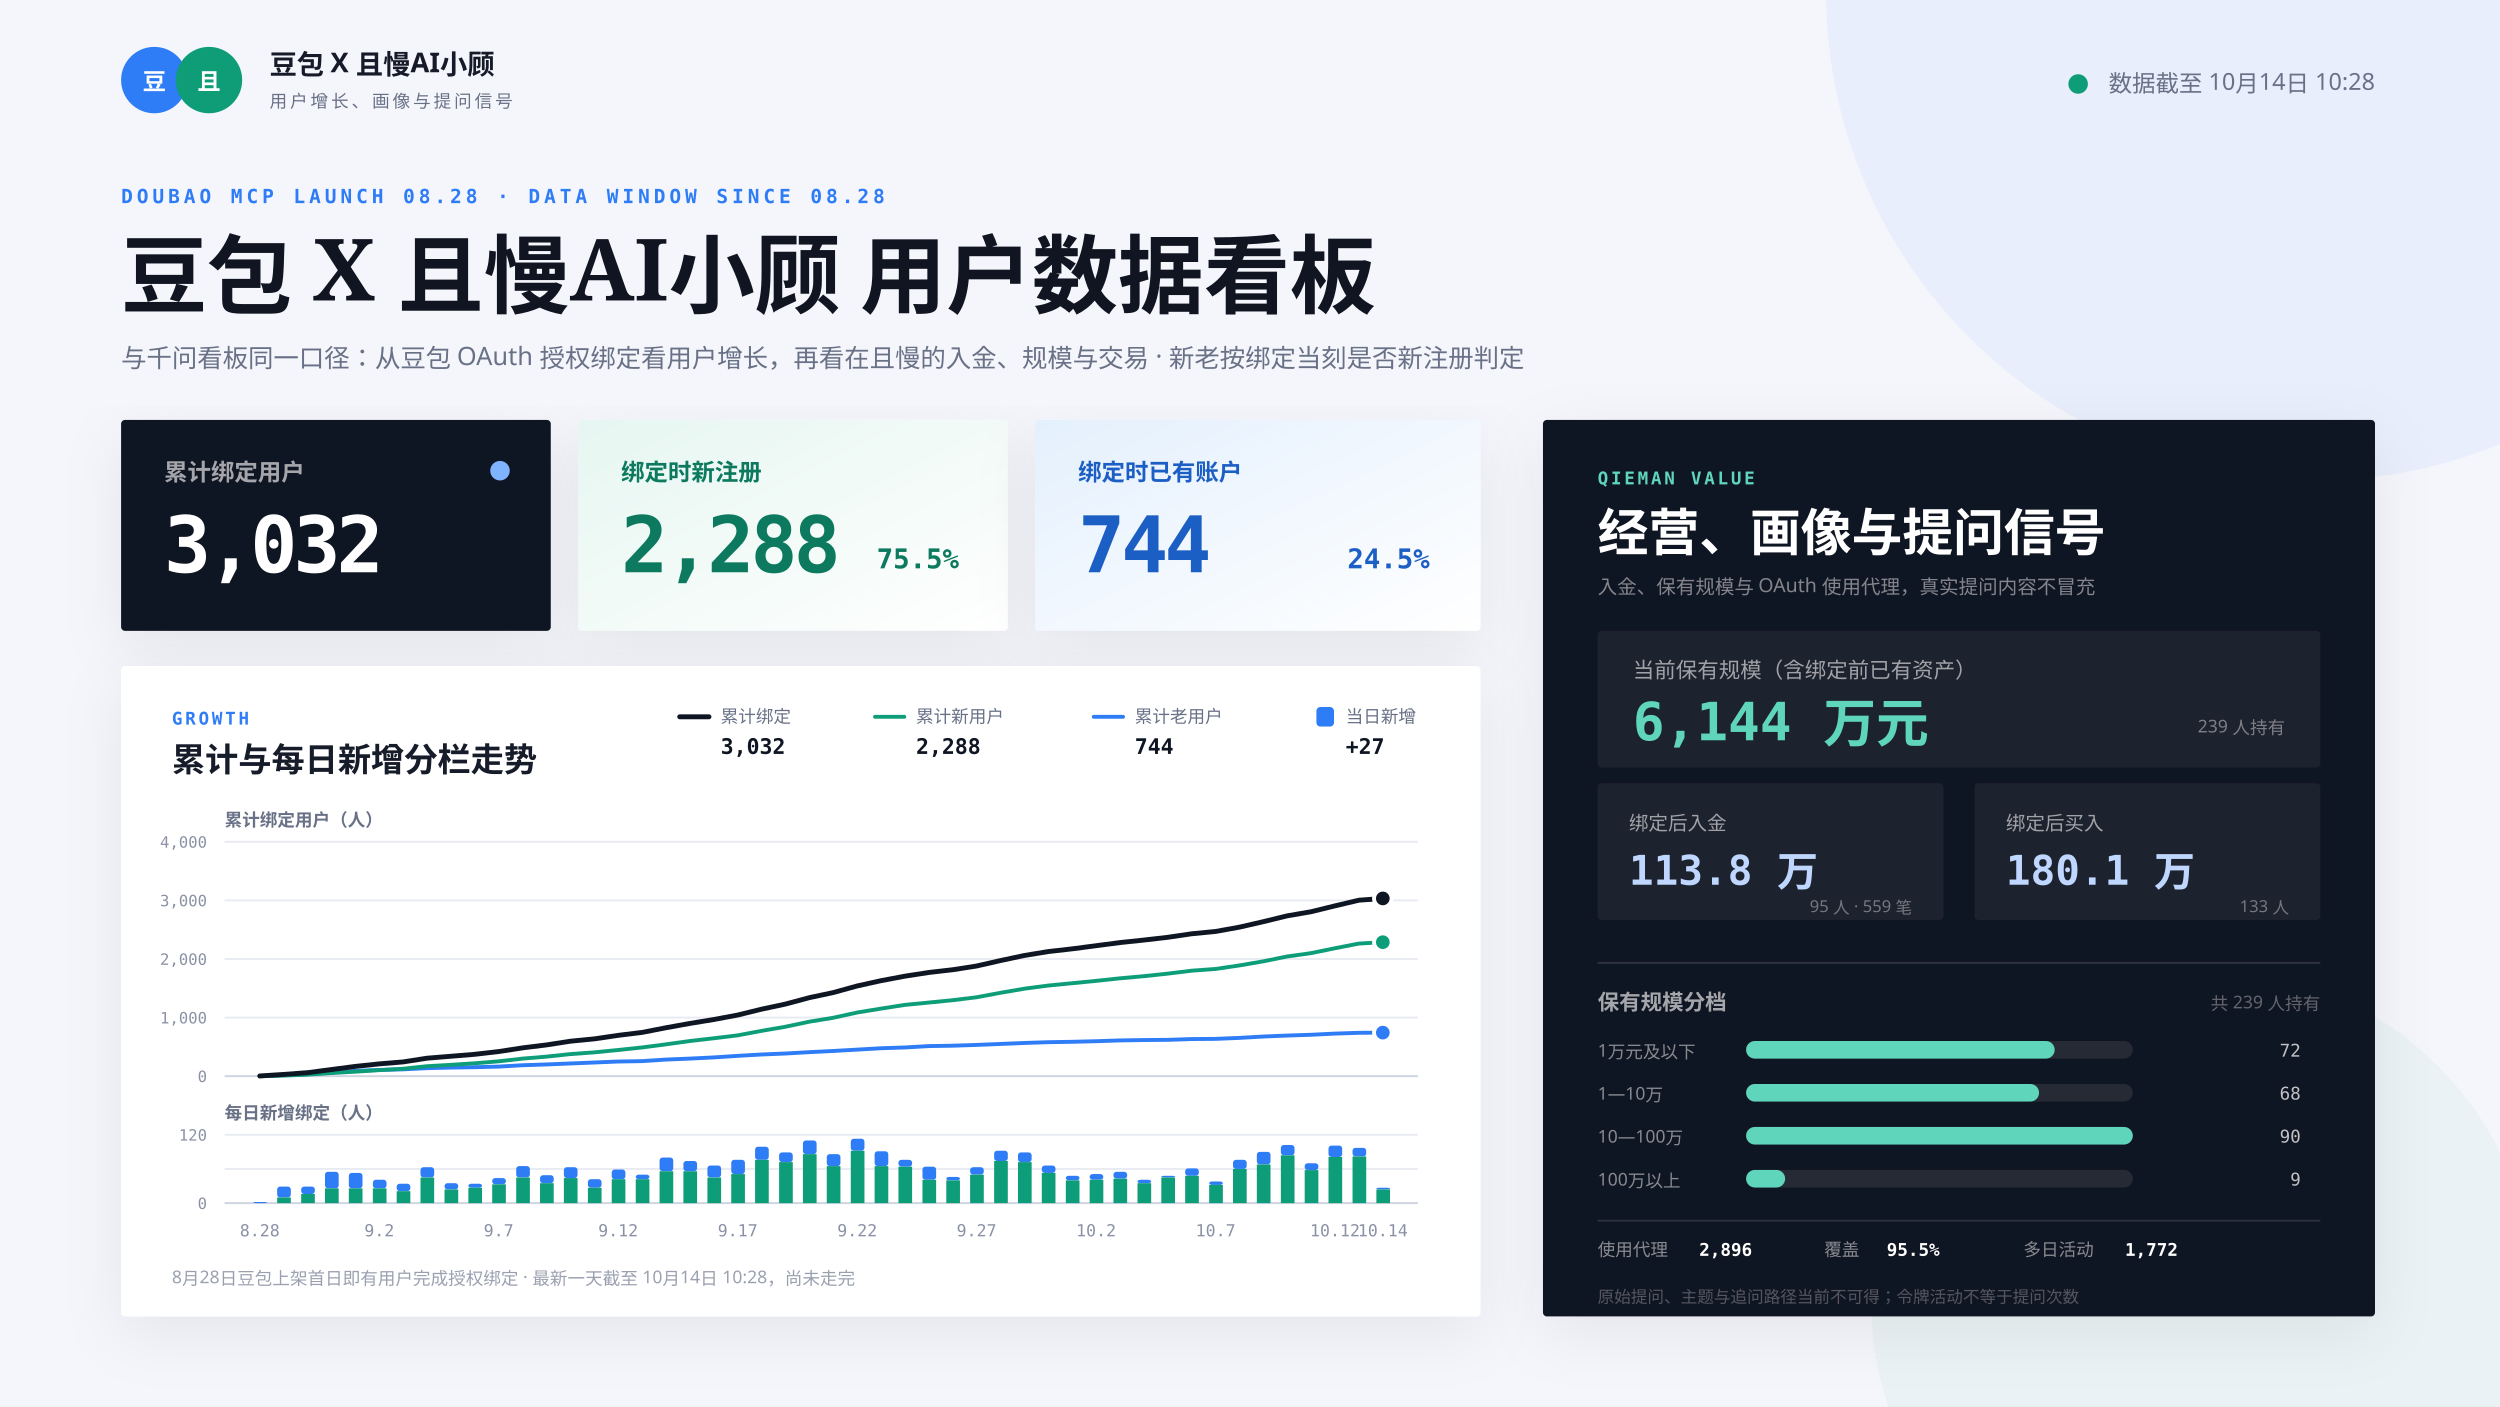
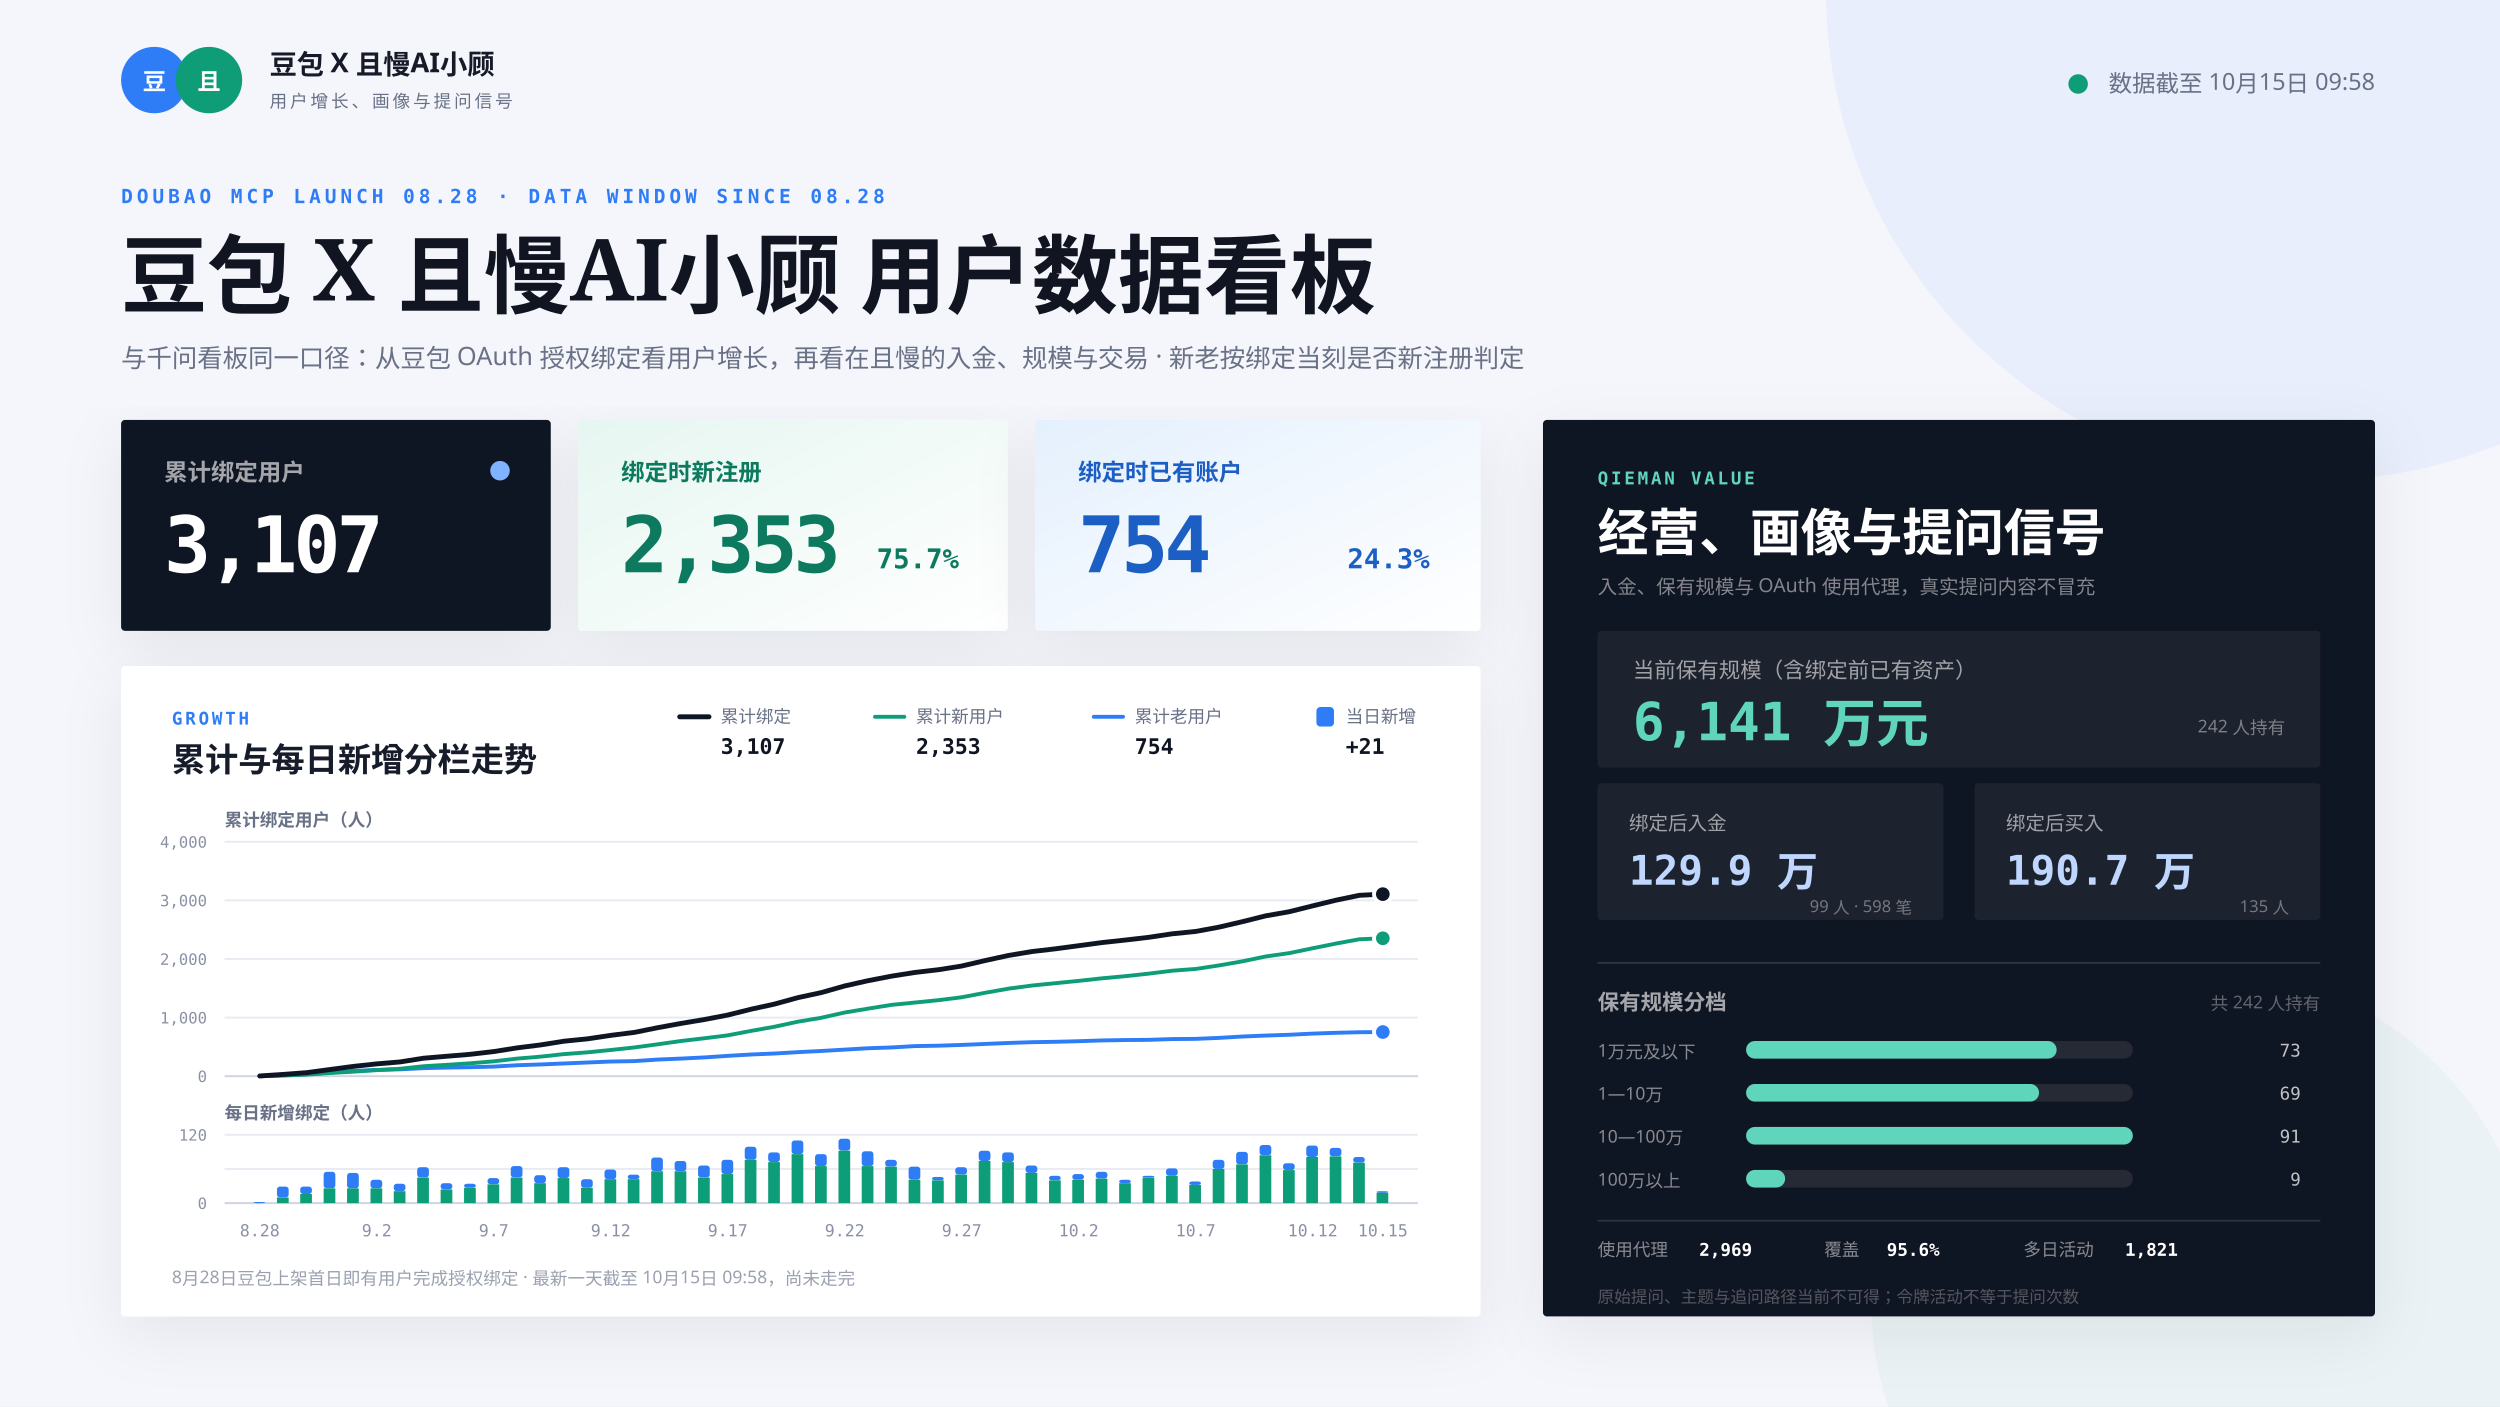
<svg xmlns="http://www.w3.org/2000/svg" width="1280" height="720" viewBox="0 0 1280 720" role="img" aria-labelledby="title desc">
  <defs>
    <linearGradient id="newCard" x1="0" y1="0" x2="1" y2="1">
      <stop offset="0" stop-color="#E6F6F1" />
      <stop offset="1" stop-color="#FFFFFF" />
    </linearGradient>
    <linearGradient id="oldCard" x1="0" y1="0" x2="1" y2="1">
      <stop offset="0" stop-color="#E4F0FD" />
      <stop offset="1" stop-color="#FFFFFF" />
    </linearGradient>
    <filter id="shadow" x="-15%" y="-15%" width="130%" height="140%">
      <feDropShadow dx="0" dy="9" stdDeviation="16" flood-color="#171B29" flood-opacity=".07" />
    </filter>
  </defs>
  <rect width="1280" height="720" fill="#F5F6FB" />
  <circle cx="1185" cy="-4" r="250" fill="#2E7CF6" fill-opacity=".07" />
  <circle cx="1128" cy="666" r="170" fill="#0F9D78" fill-opacity=".045" />
  <g font-family="PingFang SC,Microsoft YaHei,sans-serif">
    <g transform="translate(62 24)">
      <circle cx="17" cy="17" r="17" fill="#2E7CF6" />
      <text x="17" y="22" text-anchor="middle" fill="#FFFFFF" font-size="12" font-weight="700">豆</text>
      <circle cx="45" cy="17" r="17" fill="#0F9D78" />
      <text x="45" y="22" text-anchor="middle" fill="#FFFFFF" font-size="12" font-weight="700">且</text>
      <text x="76" y="14" fill="#171B29" font-size="14" font-weight="700">豆包 X 且慢AI小顾</text>
      <text x="76" y="31" fill="#697187" font-size="9" letter-spacing="1.5">用户增长、画像与提问信号</text>
    </g>
-     <text x="1216" y="47" text-anchor="end" fill="#697187" font-size="12">数据截至 10月14日 10:28</text>
+     <text x="1216" y="47" text-anchor="end" fill="#697187" font-size="12">数据截至 10月15日 09:58</text>
    <circle cx="1064" cy="43" r="5" fill="#0F9D78" />
    <text x="62" y="104" fill="#2E7CF6" font-family="SFMono-Regular,monospace" font-size="10" font-weight="700" letter-spacing="2">DOUBAO MCP LAUNCH 08.28 · DATA WINDOW SINCE 08.28</text>
    <text x="62" y="157" fill="#111522" font-family="Songti SC,STSong,serif" font-size="44" font-weight="700">豆包 X 且慢AI小顾 用户数据看板</text>
    <text x="62" y="188" fill="#697187" font-size="13">与千问看板同一口径：从豆包 OAuth 授权绑定看用户增长，再看在且慢的入金、规模与交易 · 新老按绑定当刻是否新注册判定</text>
    <g transform="translate(62 215)" filter="url(#shadow)">
      <rect width="220" height="108" rx="2" fill="#111522" />
      <text x="22" y="31" fill="#FFFFFF" fill-opacity=".62" font-size="12" font-weight="700">累计绑定用户</text>
-       <text x="22" y="78" fill="#FFFFFF" font-family="SFMono-Regular,monospace" font-size="40" font-weight="800" letter-spacing="-2">3,032</text>
+       <text x="22" y="78" fill="#FFFFFF" font-family="SFMono-Regular,monospace" font-size="40" font-weight="800" letter-spacing="-2">3,107</text>
      <circle cx="194" cy="26" r="5" fill="#7FB3FF" />
    </g>
    <g transform="translate(296 215)" filter="url(#shadow)">
      <rect width="220" height="108" rx="2" fill="url(#newCard)" />
      <text x="22" y="31" fill="#0A7A5E" font-size="12" font-weight="700">绑定时新注册</text>
-       <text x="22" y="78" fill="#0A7A5E" font-family="SFMono-Regular,monospace" font-size="40" font-weight="800" letter-spacing="-2">2,288</text>
-       <text x="195" y="76" text-anchor="end" fill="#0A7A5E" font-family="SFMono-Regular,monospace" font-size="14" font-weight="700">75.5%</text>
+       <text x="22" y="78" fill="#0A7A5E" font-family="SFMono-Regular,monospace" font-size="40" font-weight="800" letter-spacing="-2">2,353</text>
+       <text x="195" y="76" text-anchor="end" fill="#0A7A5E" font-family="SFMono-Regular,monospace" font-size="14" font-weight="700">75.7%</text>
    </g>
    <g transform="translate(530 215)" filter="url(#shadow)">
      <rect width="228" height="108" rx="2" fill="url(#oldCard)" />
      <text x="22" y="31" fill="#1F5FC4" font-size="12" font-weight="700">绑定时已有账户</text>
-       <text x="22" y="78" fill="#1F5FC4" font-family="SFMono-Regular,monospace" font-size="40" font-weight="800" letter-spacing="-2">744</text>
-       <text x="202" y="76" text-anchor="end" fill="#1F5FC4" font-family="SFMono-Regular,monospace" font-size="14" font-weight="700">24.5%</text>
+       <text x="22" y="78" fill="#1F5FC4" font-family="SFMono-Regular,monospace" font-size="40" font-weight="800" letter-spacing="-2">754</text>
+       <text x="202" y="76" text-anchor="end" fill="#1F5FC4" font-family="SFMono-Regular,monospace" font-size="14" font-weight="700">24.3%</text>
    </g>
    <g transform="translate(62 341)" filter="url(#shadow)">
      <rect width="696" height="333" rx="2" fill="#FFFFFF" />
      <text x="26" y="30" fill="#2E7CF6" font-family="SFMono-Regular,monospace" font-size="9" font-weight="700" letter-spacing="1.4">GROWTH</text>
      <text x="26" y="54" fill="#171B29" font-size="17" font-weight="700">累计与每日新增分栏走势</text>
      <g font-size="9">
        <line x1="286" y1="26" x2="301" y2="26" stroke="#111522" stroke-width="2.5" stroke-linecap="round" />
        <text x="307" y="29" fill="#697187">累计绑定</text>
-         <text x="307" y="45" fill="#111522" font-family="SFMono-Regular,monospace" font-size="11" font-weight="700">3,032</text>
+         <text x="307" y="45" fill="#111522" font-family="SFMono-Regular,monospace" font-size="11" font-weight="700">3,107</text>
        <line x1="386" y1="26" x2="401" y2="26" stroke="#0F9D78" stroke-width="2" stroke-linecap="round" />
        <text x="407" y="29" fill="#697187">累计新用户</text>
-         <text x="407" y="45" fill="#111522" font-family="SFMono-Regular,monospace" font-size="11" font-weight="700">2,288</text>
+         <text x="407" y="45" fill="#111522" font-family="SFMono-Regular,monospace" font-size="11" font-weight="700">2,353</text>
        <line x1="498" y1="26" x2="513" y2="26" stroke="#2E7CF6" stroke-width="2" stroke-linecap="round" />
        <text x="519" y="29" fill="#697187">累计老用户</text>
-         <text x="519" y="45" fill="#111522" font-family="SFMono-Regular,monospace" font-size="11" font-weight="700">744</text>
+         <text x="519" y="45" fill="#111522" font-family="SFMono-Regular,monospace" font-size="11" font-weight="700">754</text>
        <rect x="612" y="21" width="9" height="10" rx="2" fill="#2E7CF6" />
        <text x="627" y="29" fill="#697187">当日新增</text>
-         <text x="627" y="45" fill="#111522" font-family="SFMono-Regular,monospace" font-size="11" font-weight="700">+27</text>
+         <text x="627" y="45" fill="#111522" font-family="SFMono-Regular,monospace" font-size="11" font-weight="700">+21</text>
      </g>
      <text x="53" y="82" fill="#697187" font-size="9" font-weight="700">累计绑定用户（人）</text>
      <g stroke="#E9EBF3" stroke-width="1">
        <line x1="53" y1="180" x2="664" y2="180" />
        <line x1="53" y1="150" x2="664" y2="150" />
        <line x1="53" y1="120" x2="664" y2="120" />
        <line x1="53" y1="90" x2="664" y2="90" />
      </g>
      <line x1="53" y1="210" x2="664" y2="210" stroke="#CFD4E1" stroke-width="1" />
      <g fill="#8A91A5" font-family="SFMono-Regular,monospace" font-size="8">
        <text x="44" y="213" text-anchor="end">0</text>
        <text x="44" y="183" text-anchor="end">1,000</text>
        <text x="44" y="153" text-anchor="end">2,000</text>
        <text x="44" y="123" text-anchor="end">3,000</text>
        <text x="44" y="93" text-anchor="end">4,000</text>
      </g>
-       <path d="M71.0 209.9 L83.2 209.4 L95.5 209.0 L107.7 208.1 L119.9 207.3 L132.2 206.8 L144.4 206.5 L156.6 205.9 L168.9 205.6 L181.1 205.4 L193.3 205.1 L205.6 204.4 L217.8 204.0 L230.0 203.5 L242.3 203.0 L254.5 202.5 L266.7 202.3 L279.0 201.5 L291.2 201.0 L303.4 200.4 L315.7 199.6 L327.9 198.9 L340.1 198.4 L352.4 197.7 L364.6 197.1 L376.9 196.4 L389.1 195.7 L401.3 195.3 L413.6 194.6 L425.8 194.4 L438.0 194.0 L450.3 193.5 L462.5 193.0 L474.7 192.6 L487.0 192.4 L499.2 192.1 L511.4 191.7 L523.7 191.5 L535.9 191.4 L548.1 191.0 L560.4 190.9 L572.6 190.4 L584.8 189.7 L597.1 189.2 L609.3 188.8 L621.5 188.2 L633.8 187.8 L646.0 187.7" fill="none" stroke="#2E7CF6" stroke-width="2" stroke-linecap="round" stroke-linejoin="round" />
-       <path d="M71.0 210.0 L83.2 209.7 L95.5 209.2 L107.7 208.4 L119.9 207.7 L132.2 206.9 L144.4 206.2 L156.6 204.9 L168.9 204.2 L181.1 203.4 L193.3 202.4 L205.6 201.0 L217.8 200.0 L230.0 198.7 L242.3 197.8 L254.5 196.6 L266.7 195.3 L279.0 193.7 L291.2 192.0 L303.4 190.6 L315.7 189.1 L327.9 186.8 L340.1 184.7 L352.4 182.1 L364.6 180.1 L376.9 177.4 L389.1 175.4 L401.3 173.5 L413.6 172.3 L425.8 171.1 L438.0 169.6 L450.3 167.3 L462.5 165.2 L474.7 163.6 L487.0 162.4 L499.2 161.2 L511.4 159.9 L523.7 158.8 L535.9 157.5 L548.1 156.0 L560.4 155.1 L572.6 153.3 L584.8 151.2 L597.1 148.7 L609.3 147.0 L621.5 144.5 L633.8 142.1 L646.0 141.4" fill="none" stroke="#0F9D78" stroke-width="2" stroke-linecap="round" stroke-linejoin="round" />
-       <path d="M71.0 209.9 L83.2 209.1 L95.5 208.2 L107.7 206.6 L119.9 205.0 L132.2 203.7 L144.4 202.7 L156.6 200.8 L168.9 199.8 L181.1 198.8 L193.3 197.4 L205.6 195.5 L217.8 194.0 L230.0 192.1 L242.3 190.9 L254.5 189.1 L266.7 187.6 L279.0 185.2 L291.2 183.0 L303.4 181.0 L315.7 178.7 L327.9 175.7 L340.1 173.1 L352.4 169.8 L364.6 167.2 L376.9 163.8 L389.1 161.1 L401.3 158.8 L413.6 156.9 L425.8 155.5 L438.0 153.6 L450.3 150.8 L462.5 148.2 L474.7 146.2 L487.0 144.8 L499.2 143.2 L511.4 141.6 L523.7 140.3 L535.9 138.9 L548.1 137.1 L560.4 135.9 L572.6 133.7 L584.8 130.9 L597.1 127.9 L609.3 125.8 L621.5 122.8 L633.8 119.9 L646.0 119.0" fill="none" stroke="#111522" stroke-width="2.5" stroke-linecap="round" stroke-linejoin="round" />
+       <path d="M71.0 209.9 L83.0 209.4 L95.0 209.0 L106.9 208.1 L118.9 207.3 L130.9 206.8 L142.9 206.5 L154.9 205.9 L166.8 205.6 L178.8 205.4 L190.8 205.1 L202.8 204.4 L214.8 204.0 L226.7 203.5 L238.7 203.0 L250.7 202.5 L262.7 202.3 L274.6 201.5 L286.6 201.0 L298.6 200.4 L310.6 199.6 L322.6 198.9 L334.5 198.4 L346.5 197.7 L358.5 197.1 L370.5 196.4 L382.5 195.7 L394.4 195.3 L406.4 194.6 L418.4 194.4 L430.4 194.0 L442.4 193.5 L454.3 193.0 L466.3 192.6 L478.3 192.4 L490.3 192.1 L502.2 191.7 L514.2 191.5 L526.2 191.4 L538.2 191.0 L550.2 190.9 L562.1 190.4 L574.1 189.7 L586.1 189.2 L598.1 188.8 L610.1 188.2 L622.0 187.8 L634.0 187.5 L646.0 187.4" fill="none" stroke="#2E7CF6" stroke-width="2" stroke-linecap="round" stroke-linejoin="round" />
+       <path d="M71.0 210.0 L83.0 209.7 L95.0 209.2 L106.9 208.4 L118.9 207.7 L130.9 206.9 L142.9 206.2 L154.9 204.9 L166.8 204.2 L178.8 203.4 L190.8 202.4 L202.8 201.0 L214.8 200.0 L226.7 198.7 L238.7 197.8 L250.7 196.6 L262.7 195.3 L274.6 193.7 L286.6 192.0 L298.6 190.6 L310.6 189.1 L322.6 186.8 L334.5 184.7 L346.5 182.1 L358.5 180.1 L370.5 177.4 L382.5 175.4 L394.4 173.5 L406.4 172.3 L418.4 171.1 L430.4 169.6 L442.4 167.3 L454.3 165.2 L466.3 163.6 L478.3 162.4 L490.3 161.2 L502.2 159.9 L514.2 158.8 L526.2 157.5 L538.2 156.0 L550.2 155.1 L562.1 153.3 L574.1 151.2 L586.1 148.7 L598.1 147.0 L610.1 144.5 L622.0 142.1 L634.0 139.9 L646.0 139.4" fill="none" stroke="#0F9D78" stroke-width="2" stroke-linecap="round" stroke-linejoin="round" />
+       <path d="M71.0 209.9 L83.0 209.1 L95.0 208.2 L106.9 206.6 L118.9 205.0 L130.9 203.7 L142.9 202.7 L154.9 200.8 L166.8 199.8 L178.8 198.8 L190.8 197.4 L202.8 195.5 L214.8 194.0 L226.7 192.1 L238.7 190.9 L250.7 189.1 L262.7 187.6 L274.6 185.2 L286.6 183.0 L298.6 181.0 L310.6 178.7 L322.6 175.7 L334.5 173.1 L346.5 169.8 L358.5 167.2 L370.5 163.8 L382.5 161.1 L394.4 158.8 L406.4 156.9 L418.4 155.5 L430.4 153.6 L442.4 150.8 L454.3 148.2 L466.3 146.2 L478.3 144.8 L490.3 143.2 L502.2 141.6 L514.2 140.3 L526.2 138.9 L538.2 137.1 L550.2 135.9 L562.1 133.7 L574.1 130.9 L586.1 127.9 L598.1 125.8 L610.1 122.8 L622.0 119.9 L634.0 117.4 L646.0 116.8" fill="none" stroke="#111522" stroke-width="2.5" stroke-linecap="round" stroke-linejoin="round" />
      <g stroke="#FFFFFF" stroke-width="2">
-         <circle cx="646.0" cy="119.0" r="4.5" fill="#111522" />
-         <circle cx="646.0" cy="141.4" r="4.5" fill="#0F9D78" />
-         <circle cx="646.0" cy="187.7" r="4.5" fill="#2E7CF6" />
+         <circle cx="646.0" cy="116.8" r="4.5" fill="#111522" />
+         <circle cx="646.0" cy="139.4" r="4.5" fill="#0F9D78" />
+         <circle cx="646.0" cy="187.4" r="4.5" fill="#2E7CF6" />
      </g>
      <text x="53" y="232" fill="#697187" font-size="9" font-weight="700">每日新增绑定（人）</text>
      <g stroke="#E9EBF3" stroke-width="1">
        <line x1="53" y1="240" x2="664" y2="240" />
        <line x1="53" y1="257.5" x2="664" y2="257.5" />
      </g>
      <line x1="53" y1="275" x2="664" y2="275" stroke="#CFD4E1" stroke-width="1" />
      <g fill="#8A91A5" font-family="SFMono-Regular,monospace" font-size="8">
        <text x="44" y="243" text-anchor="end">120</text>
        <text x="44" y="278" text-anchor="end">0</text>
      </g>
      <g fill="#2E7CF6">
-         <rect x="67.7" y="274.42" width="7" height="0.58" rx="1.5" />
-         <rect x="79.9" y="266.54" width="7" height="5.54" rx="1.5" />
-         <rect x="92.2" y="266.54" width="7" height="3.79" rx="1.5" />
-         <rect x="104.4" y="258.96" width="7" height="8.46" rx="1.5" />
-         <rect x="116.6" y="259.54" width="7" height="7.88" rx="1.5" />
-         <rect x="128.9" y="263.04" width="7" height="4.38" rx="1.5" />
-         <rect x="141.1" y="265.08" width="7" height="3.79" rx="1.5" />
-         <rect x="153.3" y="256.62" width="7" height="5.25" rx="1.5" />
-         <rect x="165.6" y="264.79" width="7" height="3.21" rx="1.5" />
-         <rect x="177.8" y="265.08" width="7" height="2.04" rx="1.5" />
-         <rect x="190.0" y="262.17" width="7" height="3.21" rx="1.5" />
-         <rect x="202.3" y="256.04" width="7" height="5.83" rx="1.5" />
-         <rect x="214.5" y="260.71" width="7" height="4.08" rx="1.5" />
-         <rect x="226.7" y="256.62" width="7" height="5.54" rx="1.5" />
-         <rect x="239.0" y="262.75" width="7" height="4.38" rx="1.5" />
-         <rect x="251.2" y="257.79" width="7" height="4.96" rx="1.5" />
-         <rect x="263.5" y="260.42" width="7" height="2.33" rx="1.5" />
-         <rect x="275.7" y="251.67" width="7" height="7.00" rx="1.5" />
-         <rect x="287.9" y="253.42" width="7" height="5.25" rx="1.5" />
-         <rect x="300.2" y="255.75" width="7" height="6.12" rx="1.5" />
-         <rect x="312.4" y="252.83" width="7" height="7.29" rx="1.5" />
-         <rect x="324.6" y="246.12" width="7" height="6.71" rx="1.5" />
-         <rect x="336.9" y="249.04" width="7" height="4.96" rx="1.5" />
-         <rect x="349.1" y="242.92" width="7" height="7.00" rx="1.5" />
-         <rect x="361.3" y="249.92" width="7" height="6.13" rx="1.5" />
-         <rect x="373.6" y="242.04" width="7" height="6.12" rx="1.5" />
-         <rect x="385.8" y="248.46" width="7" height="7.58" rx="1.5" />
-         <rect x="398.0" y="252.83" width="7" height="3.50" rx="1.5" />
-         <rect x="410.3" y="256.33" width="7" height="6.71" rx="1.5" />
-         <rect x="422.5" y="261.58" width="7" height="1.75" rx="1.5" />
-         <rect x="434.7" y="256.62" width="7" height="3.79" rx="1.5" />
-         <rect x="447.0" y="248.17" width="7" height="5.25" rx="1.5" />
-         <rect x="459.2" y="249.04" width="7" height="4.96" rx="1.5" />
-         <rect x="471.4" y="255.75" width="7" height="3.79" rx="1.5" />
-         <rect x="483.7" y="261.00" width="7" height="2.33" rx="1.5" />
-         <rect x="495.9" y="260.12" width="7" height="2.92" rx="1.5" />
-         <rect x="508.1" y="258.96" width="7" height="3.50" rx="1.5" />
-         <rect x="520.4" y="263.04" width="7" height="1.75" rx="1.5" />
-         <rect x="532.6" y="261.00" width="7" height="0.88" rx="1.5" />
-         <rect x="544.8" y="257.21" width="7" height="3.79" rx="1.5" />
-         <rect x="557.1" y="263.92" width="7" height="1.75" rx="1.5" />
-         <rect x="569.3" y="252.83" width="7" height="4.67" rx="1.5" />
-         <rect x="581.5" y="248.75" width="7" height="6.42" rx="1.5" />
-         <rect x="593.8" y="245.25" width="7" height="5.25" rx="1.5" />
-         <rect x="606.0" y="254.58" width="7" height="3.50" rx="1.5" />
-         <rect x="618.2" y="245.54" width="7" height="5.83" rx="1.5" />
-         <rect x="630.5" y="246.71" width="7" height="4.38" rx="1.5" />
-         <rect x="642.7" y="267.12" width="7" height="0.88" rx="1.5" />
+         <rect x="67.8" y="274.42" width="6" height="0.58" rx="1.5" />
+         <rect x="79.8" y="266.54" width="6" height="5.54" rx="1.5" />
+         <rect x="91.7" y="266.54" width="6" height="3.79" rx="1.5" />
+         <rect x="103.7" y="258.96" width="6" height="8.46" rx="1.5" />
+         <rect x="115.7" y="259.54" width="6" height="7.88" rx="1.5" />
+         <rect x="127.7" y="263.04" width="6" height="4.38" rx="1.5" />
+         <rect x="139.6" y="265.08" width="6" height="3.79" rx="1.5" />
+         <rect x="151.6" y="256.62" width="6" height="5.25" rx="1.5" />
+         <rect x="163.6" y="264.79" width="6" height="3.21" rx="1.5" />
+         <rect x="175.6" y="265.08" width="6" height="2.04" rx="1.5" />
+         <rect x="187.6" y="262.17" width="6" height="3.21" rx="1.5" />
+         <rect x="199.5" y="256.04" width="6" height="5.83" rx="1.5" />
+         <rect x="211.5" y="260.71" width="6" height="4.08" rx="1.5" />
+         <rect x="223.5" y="256.62" width="6" height="5.54" rx="1.5" />
+         <rect x="235.5" y="262.75" width="6" height="4.38" rx="1.5" />
+         <rect x="247.5" y="257.79" width="6" height="4.96" rx="1.5" />
+         <rect x="259.4" y="260.42" width="6" height="2.33" rx="1.5" />
+         <rect x="271.4" y="251.67" width="6" height="7.00" rx="1.5" />
+         <rect x="283.4" y="253.42" width="6" height="5.25" rx="1.5" />
+         <rect x="295.4" y="255.75" width="6" height="6.12" rx="1.5" />
+         <rect x="307.4" y="252.83" width="6" height="7.29" rx="1.5" />
+         <rect x="319.3" y="246.12" width="6" height="6.71" rx="1.5" />
+         <rect x="331.3" y="249.04" width="6" height="4.96" rx="1.5" />
+         <rect x="343.3" y="242.92" width="6" height="7.00" rx="1.5" />
+         <rect x="355.3" y="249.92" width="6" height="6.13" rx="1.5" />
+         <rect x="367.3" y="242.04" width="6" height="6.12" rx="1.5" />
+         <rect x="379.2" y="248.46" width="6" height="7.58" rx="1.5" />
+         <rect x="391.2" y="252.83" width="6" height="3.50" rx="1.5" />
+         <rect x="403.2" y="256.33" width="6" height="6.71" rx="1.5" />
+         <rect x="415.2" y="261.58" width="6" height="1.75" rx="1.5" />
+         <rect x="427.1" y="256.62" width="6" height="3.79" rx="1.5" />
+         <rect x="439.1" y="248.17" width="6" height="5.25" rx="1.5" />
+         <rect x="451.1" y="249.04" width="6" height="4.96" rx="1.5" />
+         <rect x="463.1" y="255.75" width="6" height="3.79" rx="1.5" />
+         <rect x="475.1" y="261.00" width="6" height="2.33" rx="1.5" />
+         <rect x="487.0" y="260.12" width="6" height="2.92" rx="1.5" />
+         <rect x="499.0" y="258.96" width="6" height="3.50" rx="1.5" />
+         <rect x="511.0" y="263.04" width="6" height="1.75" rx="1.5" />
+         <rect x="523.0" y="261.00" width="6" height="0.88" rx="1.5" />
+         <rect x="535.0" y="257.21" width="6" height="3.79" rx="1.5" />
+         <rect x="546.9" y="263.92" width="6" height="1.75" rx="1.5" />
+         <rect x="558.9" y="252.83" width="6" height="4.67" rx="1.5" />
+         <rect x="570.9" y="248.75" width="6" height="6.42" rx="1.5" />
+         <rect x="582.9" y="245.25" width="6" height="5.25" rx="1.5" />
+         <rect x="594.9" y="254.58" width="6" height="3.50" rx="1.5" />
+         <rect x="606.8" y="245.54" width="6" height="5.83" rx="1.5" />
+         <rect x="618.8" y="246.71" width="6" height="4.38" rx="1.5" />
+         <rect x="630.8" y="251.38" width="6" height="2.92" rx="1.5" />
+         <rect x="642.8" y="268.88" width="6" height="0.88" rx="1.5" />
      </g>
      <g fill="#0F9D78">
-         <rect x="67.7" y="275.00" width="7" height="0.00" />
-         <rect x="79.9" y="272.08" width="7" height="2.92" />
-         <rect x="92.2" y="270.33" width="7" height="4.67" />
-         <rect x="104.4" y="267.42" width="7" height="7.58" />
-         <rect x="116.6" y="267.42" width="7" height="7.58" />
-         <rect x="128.9" y="267.42" width="7" height="7.58" />
-         <rect x="141.1" y="268.88" width="7" height="6.12" />
-         <rect x="153.3" y="261.88" width="7" height="13.12" />
-         <rect x="165.6" y="268.00" width="7" height="7.00" />
-         <rect x="177.8" y="267.12" width="7" height="7.88" />
-         <rect x="190.0" y="265.38" width="7" height="9.62" />
-         <rect x="202.3" y="261.88" width="7" height="13.12" />
-         <rect x="214.5" y="264.79" width="7" height="10.21" />
-         <rect x="226.7" y="262.17" width="7" height="12.83" />
-         <rect x="239.0" y="267.12" width="7" height="7.88" />
-         <rect x="251.2" y="262.75" width="7" height="12.25" />
-         <rect x="263.5" y="262.75" width="7" height="12.25" />
-         <rect x="275.7" y="258.67" width="7" height="16.33" />
-         <rect x="287.9" y="258.67" width="7" height="16.33" />
-         <rect x="300.2" y="261.88" width="7" height="13.12" />
-         <rect x="312.4" y="260.12" width="7" height="14.88" />
-         <rect x="324.6" y="252.83" width="7" height="22.17" />
-         <rect x="336.9" y="254.00" width="7" height="21.00" />
-         <rect x="349.1" y="249.92" width="7" height="25.08" />
-         <rect x="361.3" y="256.04" width="7" height="18.96" />
-         <rect x="373.6" y="248.17" width="7" height="26.83" />
-         <rect x="385.8" y="256.04" width="7" height="18.96" />
-         <rect x="398.0" y="256.33" width="7" height="18.67" />
-         <rect x="410.3" y="263.04" width="7" height="11.96" />
-         <rect x="422.5" y="263.33" width="7" height="11.67" />
-         <rect x="434.7" y="260.42" width="7" height="14.58" />
-         <rect x="447.0" y="253.42" width="7" height="21.58" />
-         <rect x="459.2" y="254.00" width="7" height="21.00" />
-         <rect x="471.4" y="259.54" width="7" height="15.46" />
-         <rect x="483.7" y="263.33" width="7" height="11.67" />
-         <rect x="495.9" y="263.04" width="7" height="11.96" />
-         <rect x="508.1" y="262.46" width="7" height="12.54" />
-         <rect x="520.4" y="264.79" width="7" height="10.21" />
-         <rect x="532.6" y="261.88" width="7" height="13.12" />
-         <rect x="544.8" y="261.00" width="7" height="14.00" />
-         <rect x="557.1" y="265.67" width="7" height="9.33" />
-         <rect x="569.3" y="257.50" width="7" height="17.50" />
-         <rect x="581.5" y="255.17" width="7" height="19.83" />
-         <rect x="593.8" y="250.50" width="7" height="24.50" />
-         <rect x="606.0" y="258.08" width="7" height="16.92" />
-         <rect x="618.2" y="251.38" width="7" height="23.62" />
-         <rect x="630.5" y="251.08" width="7" height="23.92" />
-         <rect x="642.7" y="268.00" width="7" height="7.00" />
+         <rect x="67.8" y="275.00" width="6" height="0.00" />
+         <rect x="79.8" y="272.08" width="6" height="2.92" />
+         <rect x="91.7" y="270.33" width="6" height="4.67" />
+         <rect x="103.7" y="267.42" width="6" height="7.58" />
+         <rect x="115.7" y="267.42" width="6" height="7.58" />
+         <rect x="127.7" y="267.42" width="6" height="7.58" />
+         <rect x="139.6" y="268.88" width="6" height="6.12" />
+         <rect x="151.6" y="261.88" width="6" height="13.12" />
+         <rect x="163.6" y="268.00" width="6" height="7.00" />
+         <rect x="175.6" y="267.12" width="6" height="7.88" />
+         <rect x="187.6" y="265.38" width="6" height="9.62" />
+         <rect x="199.5" y="261.88" width="6" height="13.12" />
+         <rect x="211.5" y="264.79" width="6" height="10.21" />
+         <rect x="223.5" y="262.17" width="6" height="12.83" />
+         <rect x="235.5" y="267.12" width="6" height="7.88" />
+         <rect x="247.5" y="262.75" width="6" height="12.25" />
+         <rect x="259.4" y="262.75" width="6" height="12.25" />
+         <rect x="271.4" y="258.67" width="6" height="16.33" />
+         <rect x="283.4" y="258.67" width="6" height="16.33" />
+         <rect x="295.4" y="261.88" width="6" height="13.12" />
+         <rect x="307.4" y="260.12" width="6" height="14.88" />
+         <rect x="319.3" y="252.83" width="6" height="22.17" />
+         <rect x="331.3" y="254.00" width="6" height="21.00" />
+         <rect x="343.3" y="249.92" width="6" height="25.08" />
+         <rect x="355.3" y="256.04" width="6" height="18.96" />
+         <rect x="367.3" y="248.17" width="6" height="26.83" />
+         <rect x="379.2" y="256.04" width="6" height="18.96" />
+         <rect x="391.2" y="256.33" width="6" height="18.67" />
+         <rect x="403.2" y="263.04" width="6" height="11.96" />
+         <rect x="415.2" y="263.33" width="6" height="11.67" />
+         <rect x="427.1" y="260.42" width="6" height="14.58" />
+         <rect x="439.1" y="253.42" width="6" height="21.58" />
+         <rect x="451.1" y="254.00" width="6" height="21.00" />
+         <rect x="463.1" y="259.54" width="6" height="15.46" />
+         <rect x="475.1" y="263.33" width="6" height="11.67" />
+         <rect x="487.0" y="263.04" width="6" height="11.96" />
+         <rect x="499.0" y="262.46" width="6" height="12.54" />
+         <rect x="511.0" y="264.79" width="6" height="10.21" />
+         <rect x="523.0" y="261.88" width="6" height="13.12" />
+         <rect x="535.0" y="261.00" width="6" height="14.00" />
+         <rect x="546.9" y="265.67" width="6" height="9.33" />
+         <rect x="558.9" y="257.50" width="6" height="17.50" />
+         <rect x="570.9" y="255.17" width="6" height="19.83" />
+         <rect x="582.9" y="250.50" width="6" height="24.50" />
+         <rect x="594.9" y="258.08" width="6" height="16.92" />
+         <rect x="606.8" y="251.38" width="6" height="23.62" />
+         <rect x="618.8" y="251.08" width="6" height="23.92" />
+         <rect x="630.8" y="254.29" width="6" height="20.71" />
+         <rect x="642.8" y="269.75" width="6" height="5.25" />
      </g>
      <g fill="#8A91A5" font-family="SFMono-Regular,monospace" font-size="8.5">
        <text x="71.0" y="292" text-anchor="middle">8.28</text>
-         <text x="132.2" y="292" text-anchor="middle">9.2</text>
-         <text x="193.3" y="292" text-anchor="middle">9.7</text>
-         <text x="254.5" y="292" text-anchor="middle">9.12</text>
-         <text x="315.7" y="292" text-anchor="middle">9.17</text>
-         <text x="376.9" y="292" text-anchor="middle">9.22</text>
-         <text x="438.0" y="292" text-anchor="middle">9.27</text>
-         <text x="499.2" y="292" text-anchor="middle">10.2</text>
-         <text x="560.4" y="292" text-anchor="middle">10.7</text>
-         <text x="621.5" y="292" text-anchor="middle">10.12</text>
-         <text x="646.0" y="292" text-anchor="middle">10.14</text>
-       </g>
-       <text x="26" y="316" fill="#9AA0AF" font-size="9">8月28日豆包上架首日即有用户完成授权绑定 · 最新一天截至 10月14日 10:28，尚未走完</text>
+         <text x="130.9" y="292" text-anchor="middle">9.2</text>
+         <text x="190.8" y="292" text-anchor="middle">9.7</text>
+         <text x="250.7" y="292" text-anchor="middle">9.12</text>
+         <text x="310.6" y="292" text-anchor="middle">9.17</text>
+         <text x="370.5" y="292" text-anchor="middle">9.22</text>
+         <text x="430.4" y="292" text-anchor="middle">9.27</text>
+         <text x="490.3" y="292" text-anchor="middle">10.2</text>
+         <text x="550.2" y="292" text-anchor="middle">10.7</text>
+         <text x="610.1" y="292" text-anchor="middle">10.12</text>
+         <text x="646.0" y="292" text-anchor="middle">10.15</text>
+       </g>
+       <text x="26" y="316" fill="#9AA0AF" font-size="9">8月28日豆包上架首日即有用户完成授权绑定 · 最新一天截至 10月15日 09:58，尚未走完</text>
    </g>
    <g transform="translate(790 215)" filter="url(#shadow)">
      <rect width="426" height="459" rx="2" fill="#111522" />
      <text x="28" y="33" fill="#5ED5BB" font-family="SFMono-Regular,monospace" font-size="9" font-weight="700" letter-spacing="1.4">QIEMAN VALUE</text>
      <text x="28" y="67" fill="#FFFFFF" font-family="Songti SC,STSong,serif" font-size="26" font-weight="700">经营、画像与提问信号</text>
      <text x="28" y="89" fill="#FFFFFF" fill-opacity=".48" font-size="10">入金、保有规模与 OAuth 使用代理，真实提问内容不冒充</text>
      <g transform="translate(28 108)">
        <rect width="370" height="70" rx="2" fill="#FFFFFF" fill-opacity=".055" />
        <text x="18" y="24" fill="#FFFFFF" fill-opacity=".58" font-size="11">当前保有规模（含绑定前已有资产）</text>
-         <text x="18" y="56" fill="#5ED5BB" font-family="SFMono-Regular,monospace" font-size="27" font-weight="800">6,144 万元</text>
-         <text x="352" y="52" text-anchor="end" fill="#FFFFFF" fill-opacity=".42" font-size="9">239 人持有</text>
+         <text x="18" y="56" fill="#5ED5BB" font-family="SFMono-Regular,monospace" font-size="27" font-weight="800">6,141 万元</text>
+         <text x="352" y="52" text-anchor="end" fill="#FFFFFF" fill-opacity=".42" font-size="9">242 人持有</text>
      </g>
      <g transform="translate(28 186)">
        <rect width="177" height="70" rx="2" fill="#FFFFFF" fill-opacity=".055" />
        <text x="16" y="24" fill="#FFFFFF" fill-opacity=".58" font-size="10">绑定后入金</text>
-         <text x="16" y="52" fill="#BFD7FF" font-family="SFMono-Regular,monospace" font-size="21" font-weight="800">113.8 万</text>
-         <text x="161" y="66" text-anchor="end" fill="#FFFFFF" fill-opacity=".38" font-size="8.5">95 人 · 559 笔</text>
+         <text x="16" y="52" fill="#BFD7FF" font-family="SFMono-Regular,monospace" font-size="21" font-weight="800">129.9 万</text>
+         <text x="161" y="66" text-anchor="end" fill="#FFFFFF" fill-opacity=".38" font-size="8.5">99 人 · 598 笔</text>
      </g>
      <g transform="translate(221 186)">
        <rect width="177" height="70" rx="2" fill="#FFFFFF" fill-opacity=".055" />
        <text x="16" y="24" fill="#FFFFFF" fill-opacity=".58" font-size="10">绑定后买入</text>
-         <text x="16" y="52" fill="#BFD7FF" font-family="SFMono-Regular,monospace" font-size="21" font-weight="800">180.1 万</text>
-         <text x="161" y="66" text-anchor="end" fill="#FFFFFF" fill-opacity=".38" font-size="8.5">133 人</text>
+         <text x="16" y="52" fill="#BFD7FF" font-family="SFMono-Regular,monospace" font-size="21" font-weight="800">190.7 万</text>
+         <text x="161" y="66" text-anchor="end" fill="#FFFFFF" fill-opacity=".38" font-size="8.5">135 人</text>
      </g>
      <line x1="28" y1="278" x2="398" y2="278" stroke="#FFFFFF" stroke-opacity=".12" />
      <text x="28" y="302" fill="#FFFFFF" fill-opacity=".62" font-size="11" font-weight="700">保有规模分档</text>
-       <text x="398" y="302" text-anchor="end" fill="#FFFFFF" fill-opacity=".34" font-size="9">共 239 人持有</text>
+       <text x="398" y="302" text-anchor="end" fill="#FFFFFF" fill-opacity=".34" font-size="9">共 242 人持有</text>
      <g transform="translate(28 316)" font-size="9">
        <text x="0" y="10" fill="#FFFFFF" fill-opacity=".5">1万元及以下</text>
        <rect x="76" y="2" width="198" height="9" rx="4.5" fill="#FFFFFF" fill-opacity=".09" />
-         <rect x="76" y="2" width="158" height="9" rx="4.5" fill="#5ED5BB" />
-         <text x="360" y="10" text-anchor="end" fill="#FFFFFF" fill-opacity=".74" font-family="SFMono-Regular,monospace">72</text>
+         <rect x="76" y="2" width="159" height="9" rx="4.5" fill="#5ED5BB" />
+         <text x="360" y="10" text-anchor="end" fill="#FFFFFF" fill-opacity=".74" font-family="SFMono-Regular,monospace">73</text>
        <text x="0" y="32" fill="#FFFFFF" fill-opacity=".5">1—10万</text>
        <rect x="76" y="24" width="198" height="9" rx="4.5" fill="#FFFFFF" fill-opacity=".09" />
        <rect x="76" y="24" width="150" height="9" rx="4.5" fill="#5ED5BB" />
-         <text x="360" y="32" text-anchor="end" fill="#FFFFFF" fill-opacity=".74" font-family="SFMono-Regular,monospace">68</text>
+         <text x="360" y="32" text-anchor="end" fill="#FFFFFF" fill-opacity=".74" font-family="SFMono-Regular,monospace">69</text>
        <text x="0" y="54" fill="#FFFFFF" fill-opacity=".5">10—100万</text>
        <rect x="76" y="46" width="198" height="9" rx="4.5" fill="#FFFFFF" fill-opacity=".09" />
        <rect x="76" y="46" width="198" height="9" rx="4.5" fill="#5ED5BB" />
-         <text x="360" y="54" text-anchor="end" fill="#FFFFFF" fill-opacity=".74" font-family="SFMono-Regular,monospace">90</text>
+         <text x="360" y="54" text-anchor="end" fill="#FFFFFF" fill-opacity=".74" font-family="SFMono-Regular,monospace">91</text>
        <text x="0" y="76" fill="#FFFFFF" fill-opacity=".5">100万以上</text>
        <rect x="76" y="68" width="198" height="9" rx="4.5" fill="#FFFFFF" fill-opacity=".09" />
        <rect x="76" y="68" width="20" height="9" rx="4.5" fill="#5ED5BB" />
        <text x="360" y="76" text-anchor="end" fill="#FFFFFF" fill-opacity=".74" font-family="SFMono-Regular,monospace">9</text>
      </g>
      <line x1="28" y1="410" x2="398" y2="410" stroke="#FFFFFF" stroke-opacity=".12" />
      <g transform="translate(28 428)" font-size="9">
        <text x="0" y="0" fill="#FFFFFF" fill-opacity=".5">使用代理</text>
-         <text x="52" y="0" fill="#FFFFFF" font-family="SFMono-Regular,monospace" font-weight="700">2,896</text>
+         <text x="52" y="0" fill="#FFFFFF" font-family="SFMono-Regular,monospace" font-weight="700">2,969</text>
        <text x="116" y="0" fill="#FFFFFF" fill-opacity=".5">覆盖</text>
-         <text x="148" y="0" fill="#FFFFFF" font-family="SFMono-Regular,monospace" font-weight="700">95.5%</text>
+         <text x="148" y="0" fill="#FFFFFF" font-family="SFMono-Regular,monospace" font-weight="700">95.6%</text>
        <text x="218" y="0" fill="#FFFFFF" fill-opacity=".5">多日活动</text>
-         <text x="270" y="0" fill="#FFFFFF" font-family="SFMono-Regular,monospace" font-weight="700">1,772</text>
+         <text x="270" y="0" fill="#FFFFFF" font-family="SFMono-Regular,monospace" font-weight="700">1,821</text>
      </g>
      <text x="28" y="452" fill="#FFFFFF" fill-opacity=".28" font-size="8.5">原始提问、主题与追问路径当前不可得；令牌活动不等于提问次数</text>
    </g>
  </g>
</svg>
